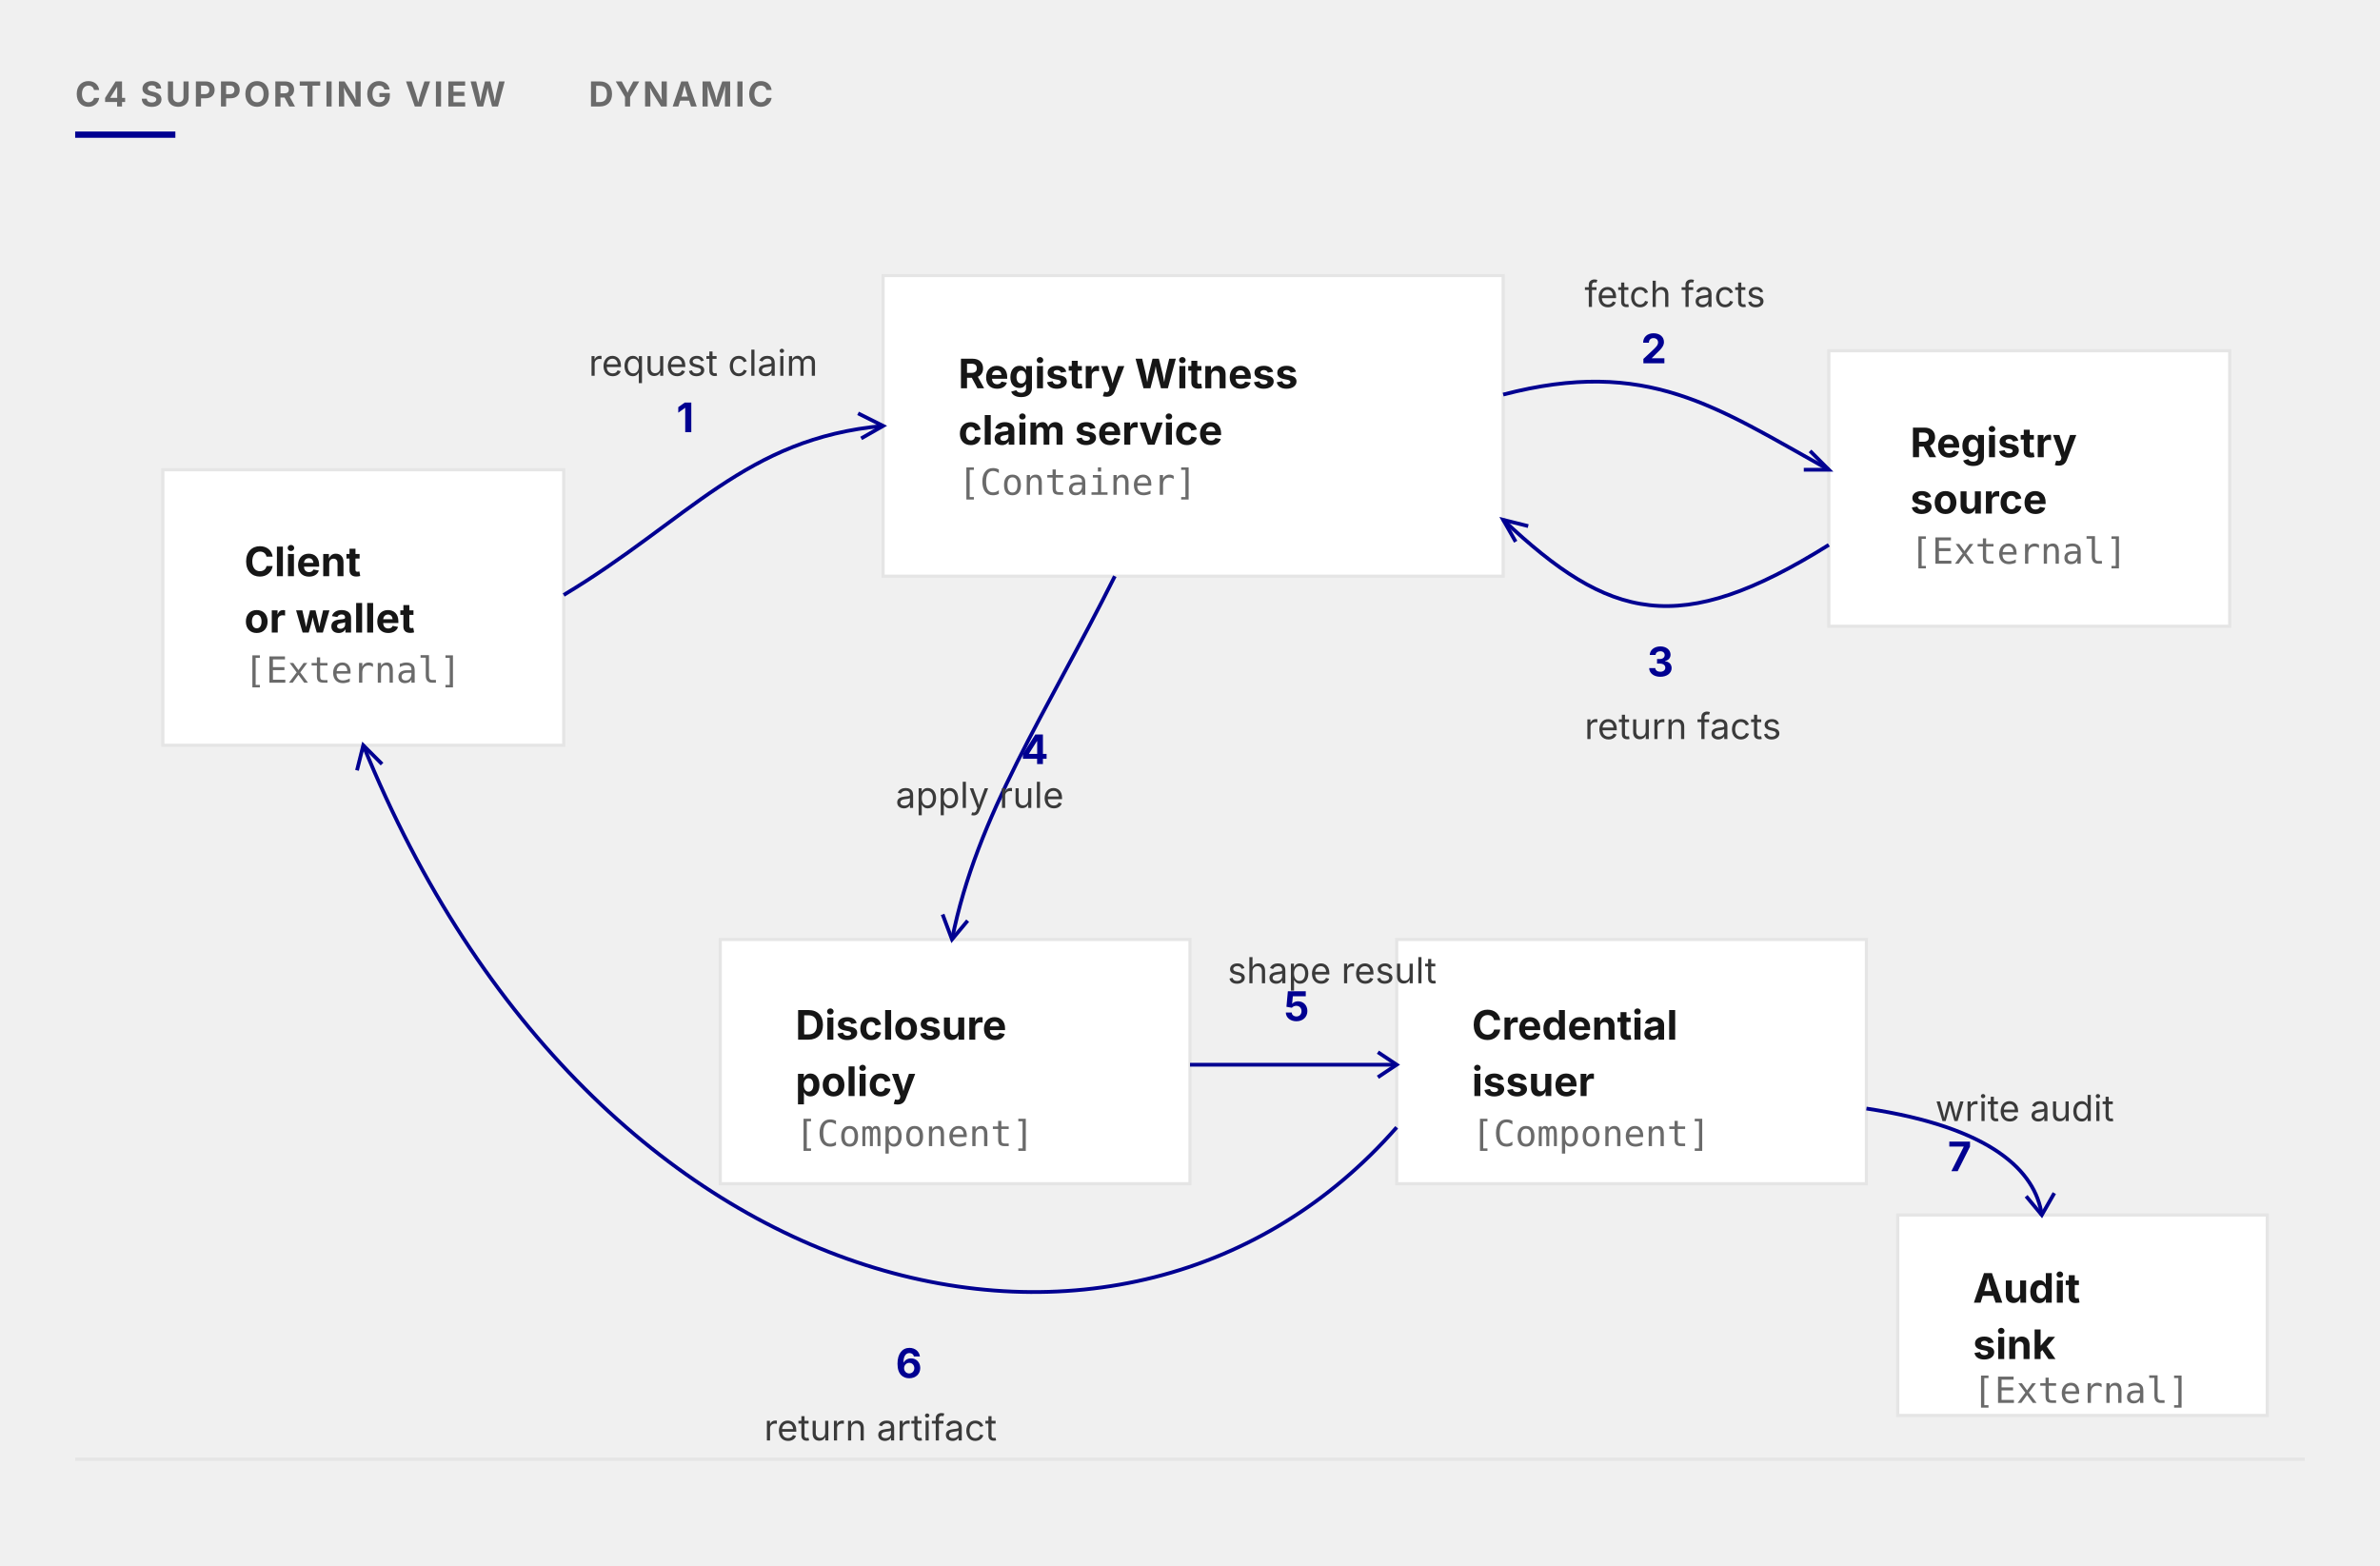
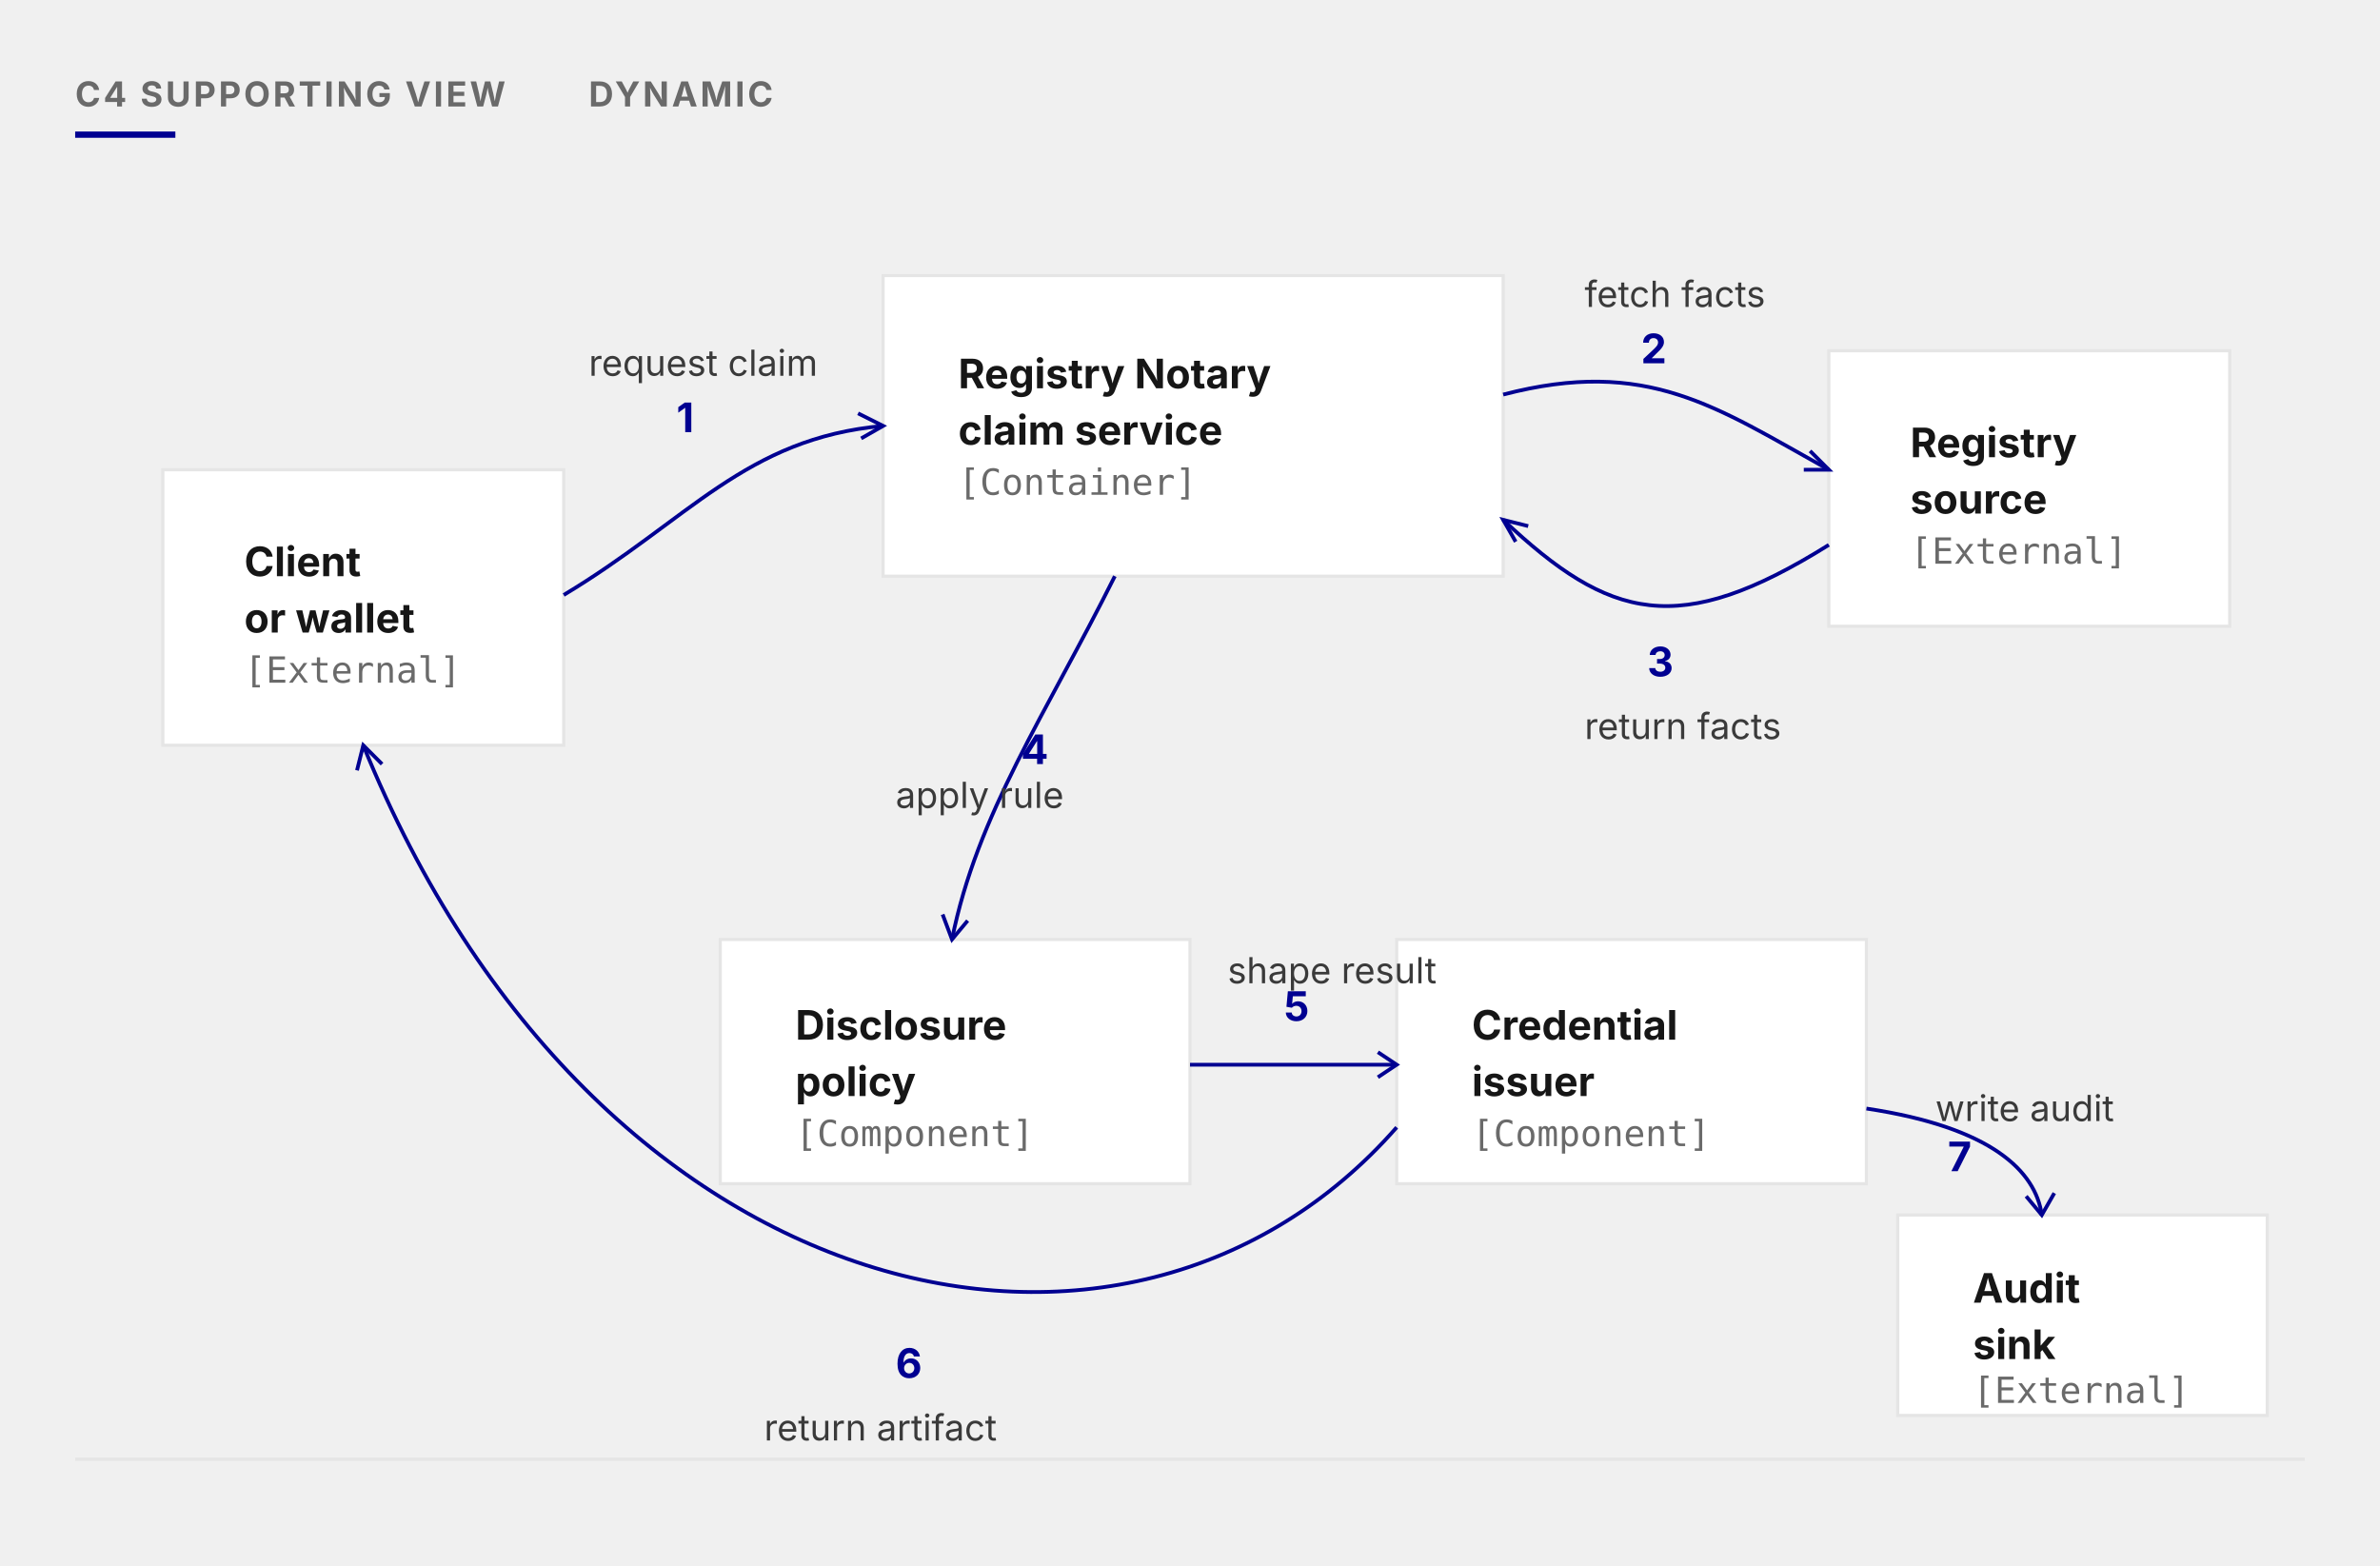
<svg xmlns="http://www.w3.org/2000/svg" viewBox="0 0 760 500" role="img" font-family="'Public Sans', system-ui, -apple-system, BlinkMacSystemFont, sans-serif" text-rendering="geometricPrecision">
  <g fill="#6a6a6a" font-size="11" font-weight="700" letter-spacing="0.08em">
    <text x="24" y="34">C4 SUPPORTING VIEW</text>
    <text x="188" y="34">DYNAMIC</text>
  </g>
  <rect x="24" y="42" width="32" height="2" fill="#000091" />
  <g fill="#ffffff" stroke="#e5e5e5" stroke-width="1">
    <rect x="52" y="150" width="128" height="88" />
    <rect x="282" y="88" width="198" height="96" />
    <rect x="584" y="112" width="128" height="88" />
    <rect x="230" y="300" width="150" height="78" />
    <rect x="446" y="300" width="150" height="78" />
    <rect x="606" y="388" width="118" height="64" />
  </g>
  <g fill="#161616" font-size="13" font-weight="700">
    <text x="78" y="184">Client</text>
    <text x="78" y="202">or wallet</text>
-     <text x="306" y="124">Registry Witness</text>
+     <text x="306" y="124">Registry Notary</text>
    <text x="306" y="142">claim service</text>
    <text x="610" y="146">Registry</text>
    <text x="610" y="164">source</text>
    <text x="254" y="332">Disclosure</text>
    <text x="254" y="350">policy</text>
    <text x="470" y="332">Credential</text>
    <text x="470" y="350">issuer</text>
    <text x="630" y="416">Audit</text>
    <text x="630" y="434">sink</text>
  </g>
  <g fill="#6a6a6a" font-size="11.5" font-family="'IBM Plex Mono', ui-monospace, SFMono-Regular, monospace">
    <text x="78" y="218">[External]</text>
    <text x="306" y="158">[Container]</text>
    <text x="610" y="180">[External]</text>
    <text x="254" y="366">[Component]</text>
    <text x="470" y="366">[Component]</text>
    <text x="630" y="448">[External]</text>
  </g>
  <g stroke="#000091" stroke-width="1.2" fill="none">
    <path d="M180 190 C220 166 238 140 282 136" />
    <polyline points="274,132 282,136 275,140" />
    <path d="M480 126 C526 114 548 130 584 150" />
    <polyline points="576,150 584,150 578,144" />
    <path d="M584 174 C536 204 514 198 480 166" />
    <polyline points="488,168 480,166 484,173" />
    <path d="M356 184 C334 228 312 260 304 300" />
    <polyline points="301,292 304,300 309,294" />
    <path d="M380 340 C406 340 420 340 446 340" />
    <polyline points="440,336 446,340 440,344" />
    <path d="M446 360 C360 458 190 420 116 238" />
    <polyline points="114,246 116,238 122,244" />
    <path d="M596 354 C636 360 650 374 652 388" />
    <polyline points="647,382 652,388 656,381" />
  </g>
  <g fill="#000091" font-size="13" font-weight="700">
    <text x="216" y="138">1</text>
    <text x="524" y="116">2</text>
    <text x="526" y="216">3</text>
    <text x="326" y="244">4</text>
    <text x="410" y="326">5</text>
    <text x="286" y="440">6</text>
    <text x="622" y="374">7</text>
  </g>
  <g fill="#3a3a3a" font-size="11.5">
    <text x="188" y="120">request claim</text>
    <text x="506" y="98">fetch facts</text>
    <text x="506" y="236">return facts</text>
    <text x="286" y="258">apply rule</text>
    <text x="392" y="314">shape result</text>
    <text x="244" y="460">return artifact</text>
    <text x="618" y="358">write audit</text>
  </g>
  <line x1="24" y1="466" x2="736" y2="466" stroke="#e5e5e5" stroke-width="1" />
</svg>
